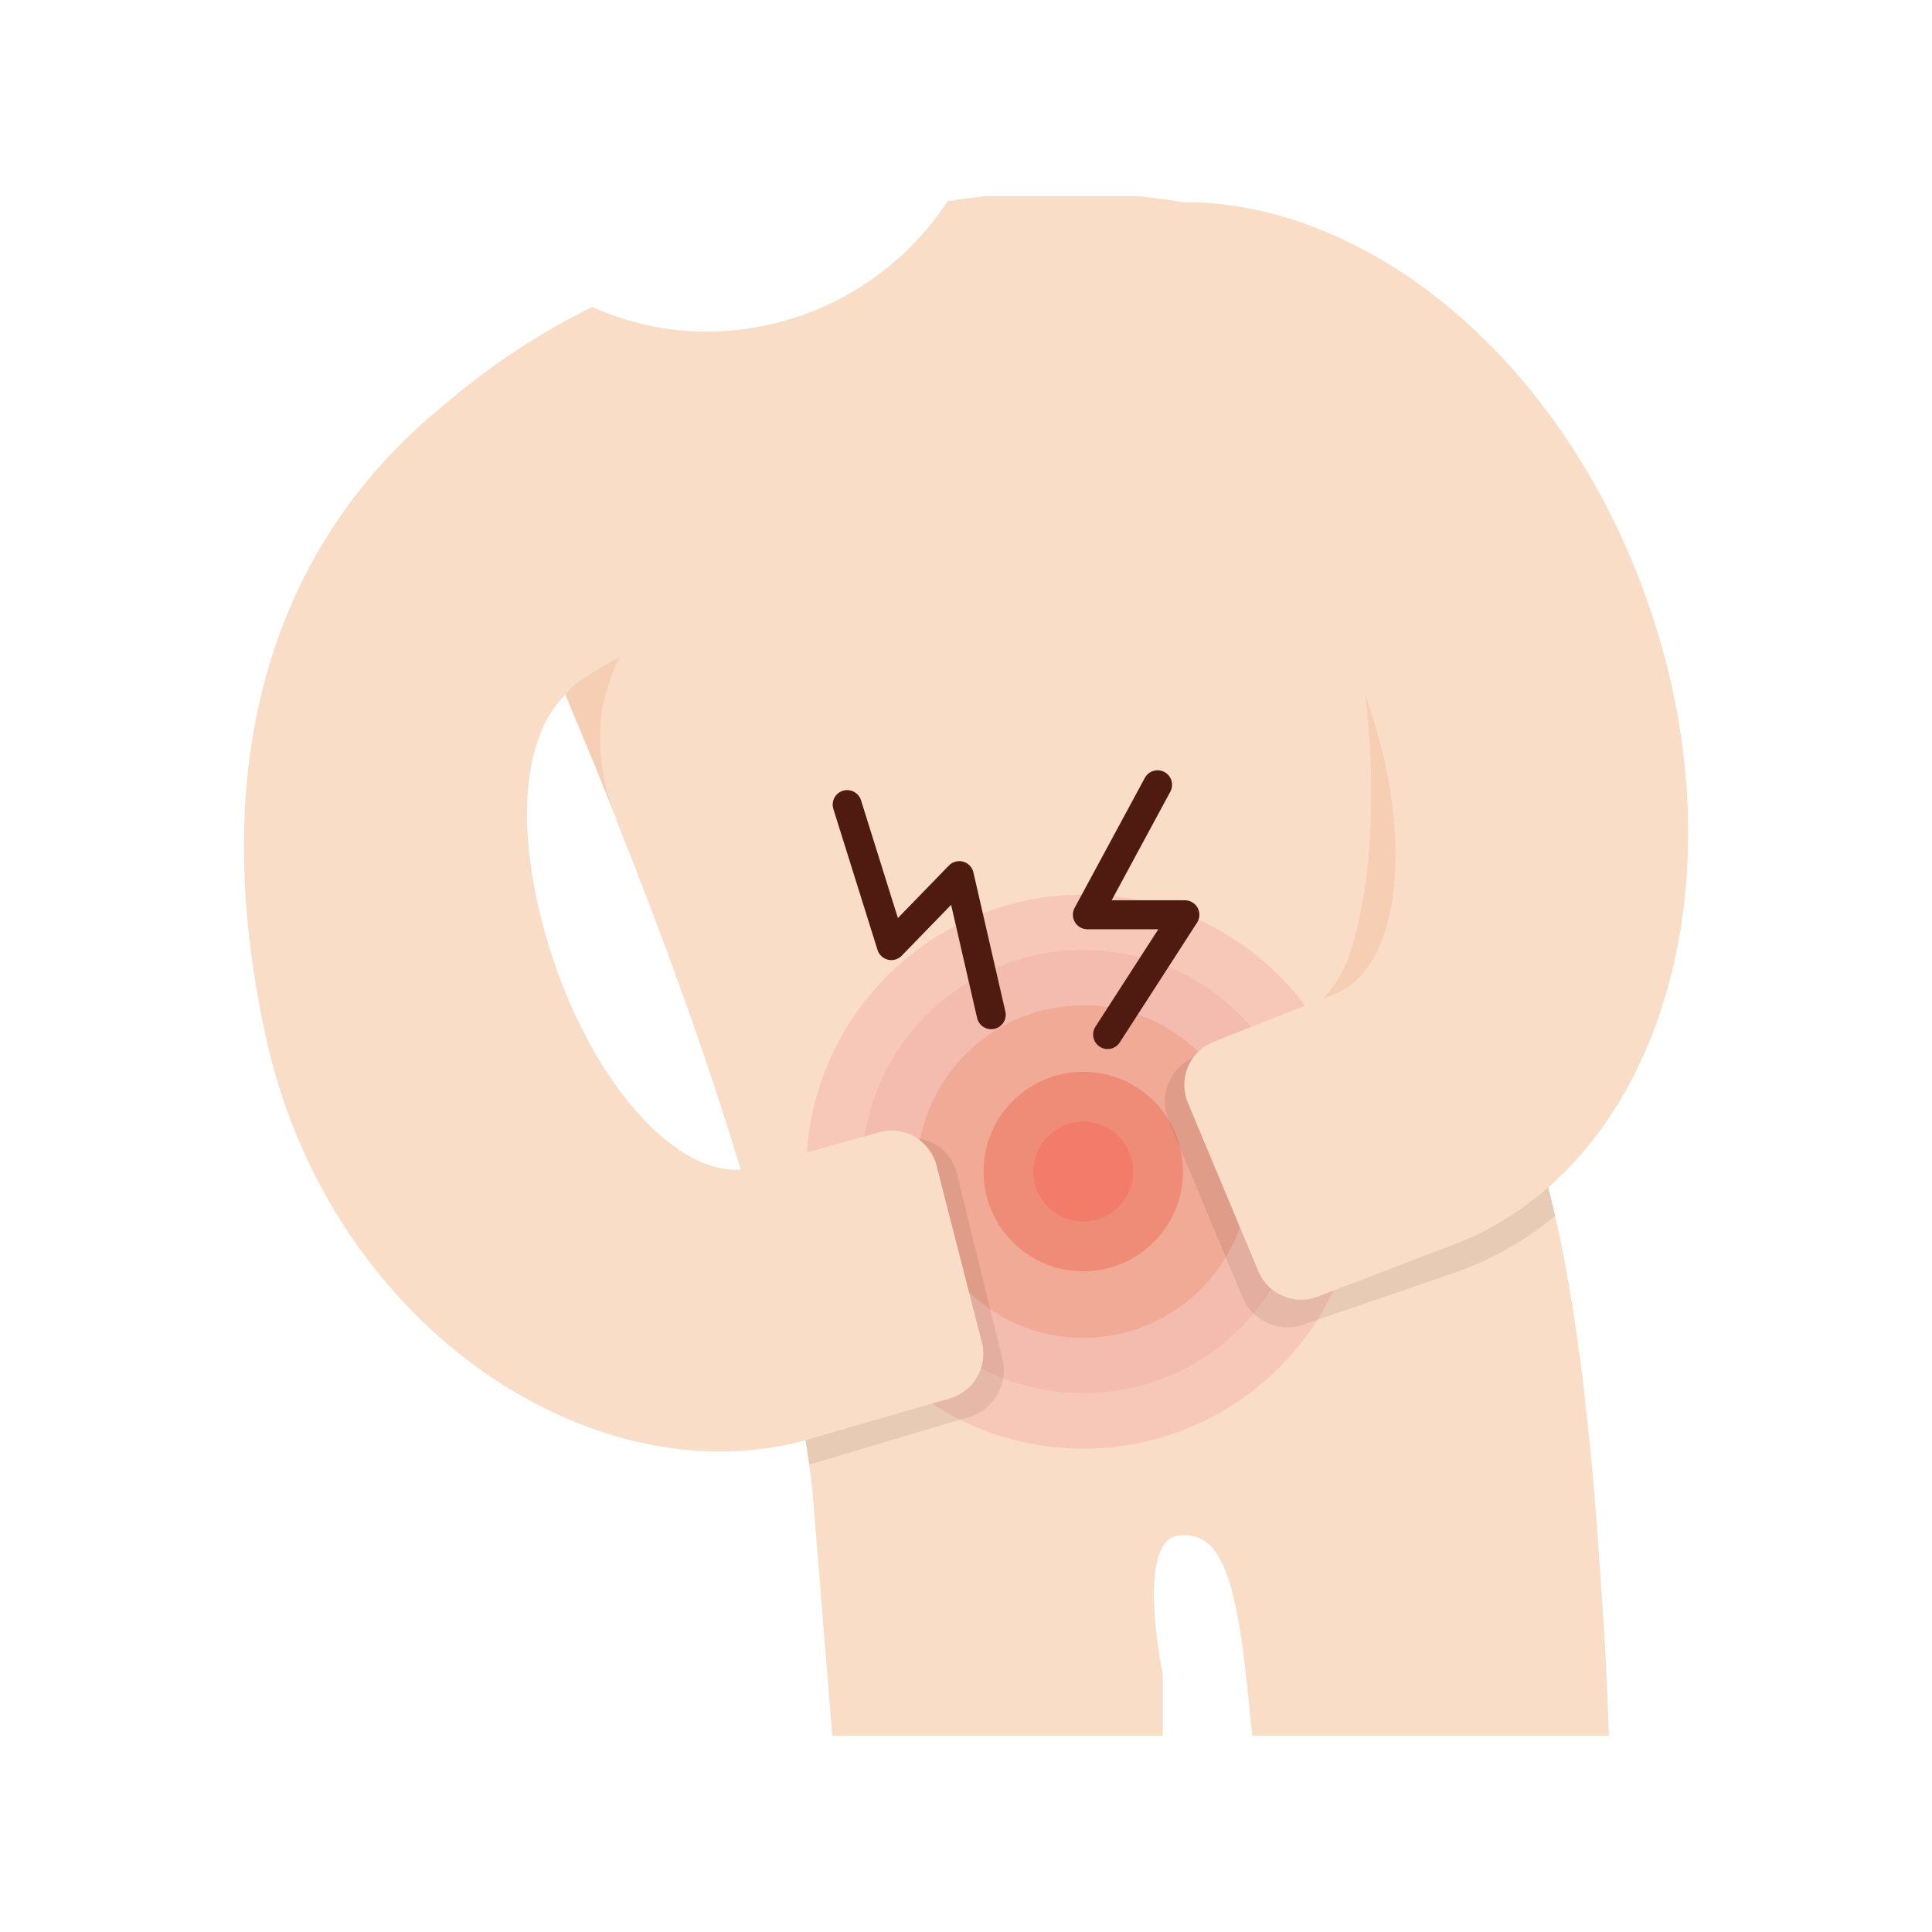
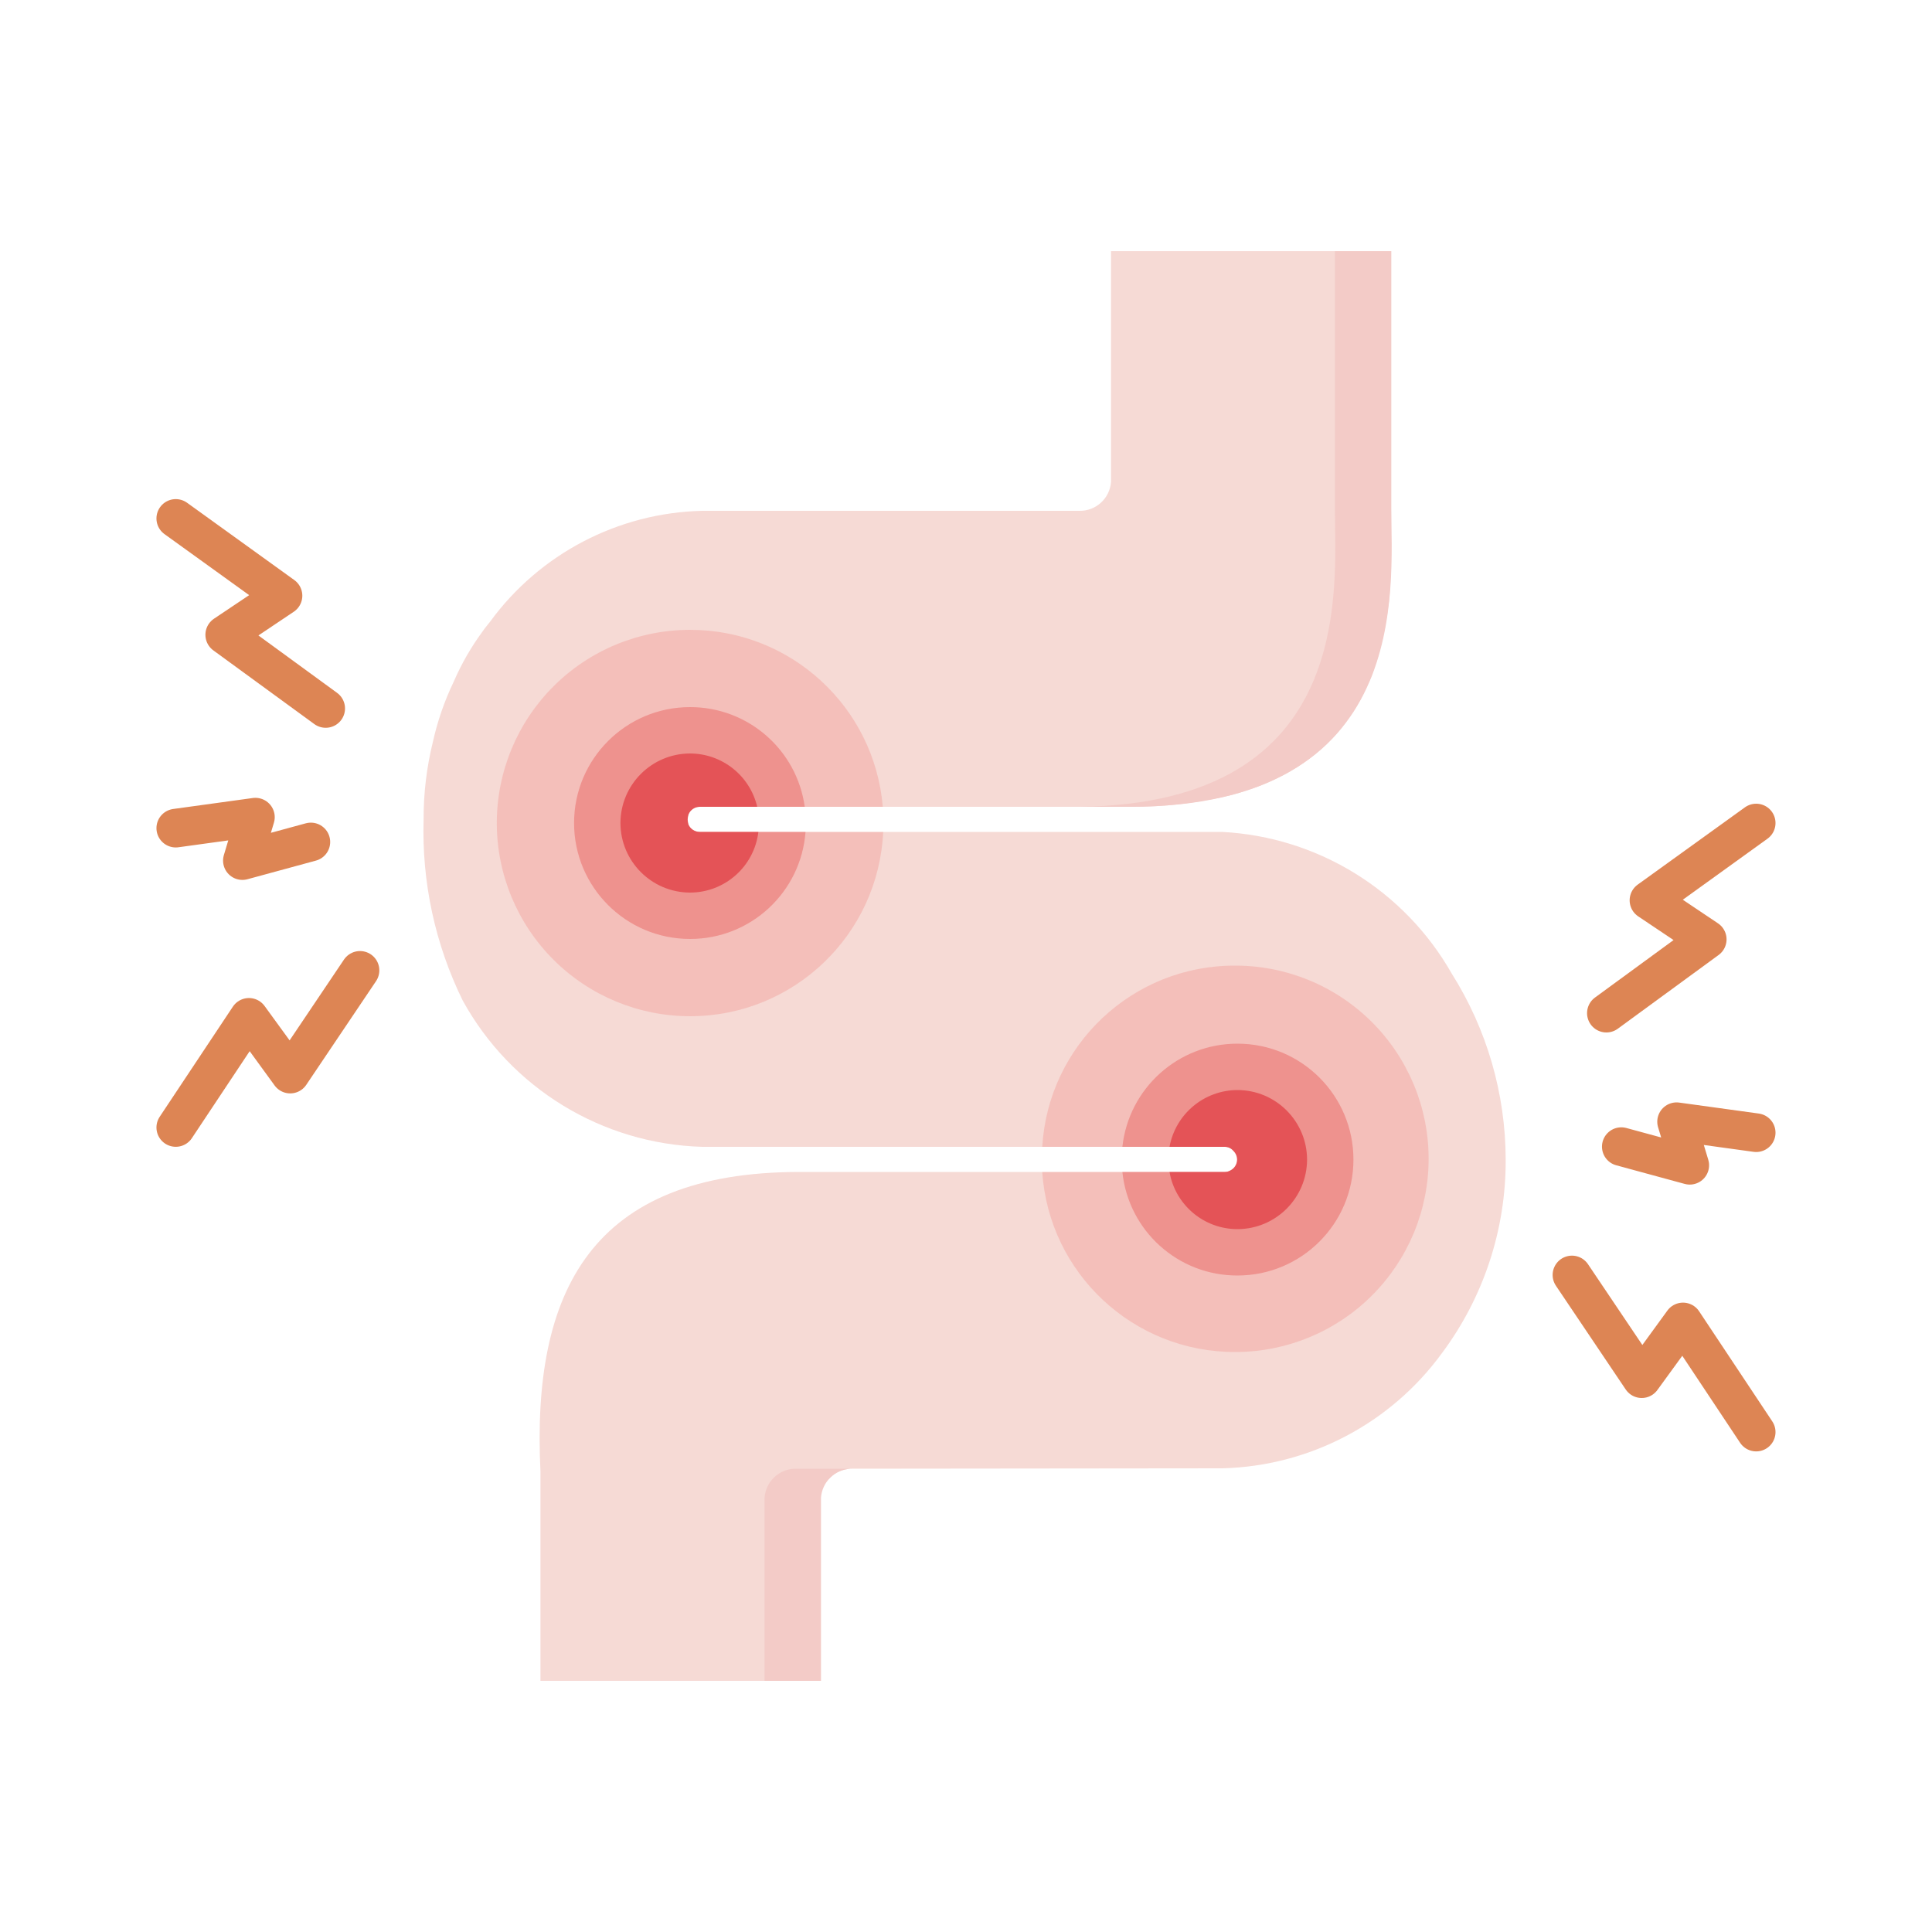
<svg xmlns="http://www.w3.org/2000/svg" width="50" height="50" viewBox="0 0 50 50">
  <defs>
    <style>
-             .cls-1,.cls-9{fill:none}.cls-2{clip-path:url(#clip-path)}.cls-3{fill:#faddc7}.cls-4{fill:#f7c8b8}.cls-5{fill:#f4bcae}.cls-6{fill:#f0aa96}.cls-7{fill:#ee8c77}.cls-8{fill:#f27b69}.cls-9{stroke:#4f1b11;stroke-linecap:round;stroke-linejoin:round;stroke-width:.75px}.cls-10{clip-path:url(#clip-path-2)}.cls-11{fill:#442512;opacity:.1}.cls-12{fill:#f6ceb3}
+             .prefix__cls-1{fill:none;stroke:#dd8554;stroke-linecap:round;stroke-linejoin:round}.prefix__cls-3{fill:#f3cbc7}.prefix__cls-4{fill:#ed5752;opacity:.2}.prefix__cls-5{fill:#e74d4c;opacity:.4}.prefix__cls-6{fill:#de2a32;opacity:.6}
        </style>
-     <clipPath id="clip-path">
-       <path id="사각형_2728" d="M0 0h39.84v39.84H0z" class="cls-1" data-name="사각형 2728" transform="translate(619.823 203.24)" />
-     </clipPath>
-     <clipPath id="clip-path-2">
-       <path id="패스_2384" d="M656.549 251.408h-8.367s-.8-5.914-1.114-9.167-.723-4.5-1.837-4.338-.391 3.581-.391 3.581v9.924h-7.878l-1.193-14.671c-1.192-10.578-9.7-27.95-9.7-27.95a18.033 18.033 0 0 1 3.988-2.68h.02a7.187 7.187 0 0 0 2.971.634 7.464 7.464 0 0 0 6.216-3.376 18.913 18.913 0 0 1 6.06.021c.86 1.821 7.233 19.192 8.739 23.1 1.524 3.929 1.915 9.76 2.15 13.177.258 3.417.336 11.745.336 11.745z" class="cls-1" data-name="패스 2384" />
-     </clipPath>
  </defs>
-   <g id="그룹_2498" data-name="그룹 2498" transform="translate(-614.742 -198.16)">
-     <g id="그룹_2492" data-name="그룹 2492">
-       <path id="사각형_2727" d="M0 0h50v50H0z" class="cls-1" data-name="사각형 2727" transform="translate(614.743 198.16)" />
-     </g>
-     <g id="그룹_2497" data-name="그룹 2497">
-       <g id="그룹_2496" class="cls-2" data-name="그룹 2496">
-         <g id="그룹_2495" data-name="그룹 2495">
-           <path id="패스_2378" d="M656.557 251.409h-8.369s-.8-5.913-1.125-9.166c-.307-3.253-.716-4.5-1.842-4.338-1.1.164-.388 3.581-.388 3.581v9.923h-7.878l-1.187-14.67c-.573-5.1-2.844-11.806-5.074-17.351a.122.122 0 0 0-.021-.082c-.429-1.1-.879-2.169-1.288-3.151-1.822-4.317-3.315-7.366-3.315-7.366a18.041 18.041 0 0 1 3.99-2.68h.02a7.214 7.214 0 0 0 2.967.634 7.477 7.477 0 0 0 6.22-3.376 18.9 18.9 0 0 1 6.057.021c.859 1.821 7.243 19.192 8.736 23.1 1.535 3.929 1.924 9.76 2.149 13.177.266 3.417.348 11.744.348 11.744z" class="cls-3" data-name="패스 2378" />
-           <circle id="타원_621" cx="7.17" cy="7.17" r="7.17" class="cls-4" data-name="타원 621" transform="translate(635.607 221.311)" />
-           <circle id="타원_622" cx="5.736" cy="5.736" r="5.736" class="cls-5" data-name="타원 622" transform="translate(637.041 222.745)" />
-           <circle id="타원_623" cx="4.302" cy="4.302" r="4.302" class="cls-6" data-name="타원 623" transform="translate(638.475 224.179)" />
-           <circle id="타원_624" cx="2.581" cy="2.581" r="2.581" class="cls-7" data-name="타원 624" transform="translate(640.196 225.899)" />
-           <circle id="타원_625" cx="1.291" cy="1.291" r="1.291" class="cls-8" data-name="타원 625" transform="translate(641.486 227.19)" />
-           <path id="패스_2379" d="M636.667 218.983l1.143 3.649 1.758-1.811.827 3.6" class="cls-9" data-name="패스 2379" />
-           <path id="패스_2380" d="M644.7 218.47l-1.817 3.364h2.524l-2 3.1" class="cls-9" data-name="패스 2380" />
-           <path id="패스_2381" d="M656.549 251.408h-8.367s-.8-5.914-1.114-9.167-.723-4.5-1.837-4.338-.391 3.581-.391 3.581v9.924h-7.878l-1.193-14.671c-1.192-10.578-9.7-27.95-9.7-27.95a18.033 18.033 0 0 1 3.988-2.68h.02a7.187 7.187 0 0 0 2.971.634 7.464 7.464 0 0 0 6.216-3.376 18.913 18.913 0 0 1 6.06.021c.86 1.821 7.233 19.192 8.739 23.1 1.524 3.929 1.915 9.76 2.15 13.177.258 3.417.336 11.745.336 11.745z" class="cls-1" data-name="패스 2381" />
-           <g id="그룹_2494" data-name="그룹 2494">
-             <g id="그룹_2493" class="cls-10" data-name="그룹 2493">
-               <path id="패스_2382" d="M622.067 225.151c1.669 7.919 8.661 12.553 14.183 10.744l3.607-1.074a1.253 1.253 0 0 0 .824-1.506l-1.17-4.765a1.188 1.188 0 0 0-1.475-.89l-3.335.959c-1.793.6-4.778-2.066-5.919-5.874z" class="cls-11" data-name="패스 2382" />
-               <path id="패스_2383" d="M650.236 216.135c1.359 3.793.96 7.434-.911 8.094l-3.64 1.272a1.257 1.257 0 0 0-.7 1.655l1.917 4.583a1.257 1.257 0 0 0 1.61.688l3.939-1.352c5.746-2.053 8.166-9.968 5.388-17.671l-7.6 2.731" class="cls-11" data-name="패스 2383" />
-             </g>
-           </g>
-           <path id="패스_2385" d="M630.205 215.643c-1.8.553-2.378 3.4-1.233 7.082 1.146 3.663 3.54 6.2 5.341 5.627l3.184-.888a1.2 1.2 0 0 1 1.481.856l1.175 4.583a1.2 1.2 0 0 1-.828 1.447l-3.457 1c-5.545 1.74-12.565-2.716-14.241-10.332-2.574-11.693 4.255-16.283 6.13-17.45z" class="cls-3" data-name="패스 2385" />
-           <path id="패스_2386" d="M649.835 214.655a20.55 20.55 0 0 1 .282 6.152c-.345 2.306-.678 2.7-1.282 3.372-.667.74 3.539-1.816 3.5-1.979s-1.328-4.5-1.328-4.5z" class="cls-12" data-name="패스 2386" />
-           <path id="패스_2387" d="M644.519 210.8c1.77-.645 4.267 1.776 5.573 5.4 1.294 3.613.914 7.081-.868 7.709l-3.075 1.212a1.2 1.2 0 0 0-.666 1.576l1.825 4.364a1.2 1.2 0 0 0 1.534.656l3.361-1.287c5.472-1.956 7.777-9.494 5.131-16.83-2.629-7.348-9.2-11.7-14.669-9.739z" class="cls-3" data-name="패스 2387" />
-           <path id="패스_2388" d="M630.673 219.306c-.429-1.1-.879-2.169-1.288-3.151 0 0 0-.163.613-.532a6.432 6.432 0 0 1 .819-.47s-.184.1-.491 1.33a5.5 5.5 0 0 0 .347 2.823z" class="cls-12" data-name="패스 2388" />
-         </g>
+   <g id="prefix__Layer_2" data-name="Layer 2" transform="translate(-616.827 53.572)">
+     <g id="prefix__그룹_3607" data-name="그룹 3607">
+       <g id="prefix__그룹_3606" data-name="그룹 3606">
+         <path id="prefix__패스_4324" d="M621.376-40.155l2.775 2-1.508 1.011 2.613 1.907" class="prefix__cls-1" data-name="패스 4324" />
+         <path id="prefix__패스_4325" d="M621.376-32.14l2.061-.284-.337 1.124 1.772-.482" class="prefix__cls-1" data-name="패스 4325" />
+         <path id="prefix__패스_4326" d="M621.376-24.393l1.894-2.85 1.068 1.468 1.806-2.684" class="prefix__cls-1" data-name="패스 4326" />
+         <path id="prefix__패스_4327" d="M662.277-32.272l-2.775 2 1.508 1.011-2.61 1.909" class="prefix__cls-1" data-name="패스 4327" />
+         <path id="prefix__패스_4328" d="M662.277-24.258l-2.06-.284.341 1.127-1.772-.482" class="prefix__cls-1" data-name="패스 4328" />
+         <path id="prefix__패스_4329" d="M662.277-16.51l-1.894-2.85-1.068 1.468-1.806-2.684" class="prefix__cls-1" data-name="패스 4329" />
+         <path id="prefix__패스_4330" d="M655.794-23.562a8.315 8.315 0 0 1-1.65 5.01 7.261 7.261 0 0 1-5.68 2.98l-9.59.01h-.04a.947.947 0 0 0-.29.07.66.66 0 0 0-.24.17.655.655 0 0 0-.24.51v4.74h-7.25v-5.42c-.23-4.67 1.32-7.75 6.71-7.75h11a.277.277 0 0 0 .13-.03.35.35 0 0 0 .09-.06.284.284 0 0 0 .11-.23.284.284 0 0 0-.11-.23.287.287 0 0 0-.22-.1H635a7.315 7.315 0 0 1-6.2-3.79 9.94 9.94 0 0 1-1.01-4.68 8.26 8.26 0 0 1 .24-2.01 7.206 7.206 0 0 1 .54-1.56 6.624 6.624 0 0 1 .74-1.29c.06-.09.13-.17.2-.26a7 7 0 0 1 5.49-2.87h9.76a.806.806 0 0 0 .82-.75v-5.97h7.24v6.65c0 .49.03 1.17-.01 1.93-.01.17-.02.34-.04.51s-.05.36-.08.53a.506.506 0 0 1-.02.13 7.743 7.743 0 0 1-.3 1.12 1.783 1.783 0 0 1-.12.29c-.06.13-.12.27-.19.4a3.965 3.965 0 0 1-.23.39c-.09.13-.18.25-.27.37a3.735 3.735 0 0 1-.32.36 4.4 4.4 0 0 1-.39.35 4.943 4.943 0 0 1-.58.4 3.071 3.071 0 0 1-.31.17 5.4 5.4 0 0 1-.91.37c-.12.04-.25.08-.38.11a.309.309 0 0 1-.08.02c-.13.03-.26.06-.39.08a10.6 10.6 0 0 1-2.14.2h-11.13a.314.314 0 0 0-.29.2.585.585 0 0 0-.02.13.585.585 0 0 0 .02.13.32.32 0 0 0 .29.19h13.53a7.272 7.272 0 0 1 5.94 3.67 9.04 9.04 0 0 1 1.394 4.81z" data-name="패스 4330" style="fill:#f6dad5" />
+         <path id="prefix__패스_4331" d="M646.064-32.692h-1.29c7.16-.09 6.6-5.66 6.6-7.72v-6.66h1.46v6.66c0 2.08.56 7.72-6.77 7.72z" class="prefix__cls-3" data-name="패스 4331" />
+         <path id="prefix__패스_4332" d="M638.844-15.562a.81.81 0 0 0-.77.75v4.74h-1.46v-4.74a.81.81 0 0 1 .77-.75h1.46z" class="prefix__cls-3" data-name="패스 4332" />
+         <path id="prefix__패스_4333" d="M653.8-23.582a5 5 0 0 1-5.01 5 4.991 4.991 0 0 1-4.99-4.66h4.72a.277.277 0 0 0 .13-.03.35.35 0 0 0 .09-.06.326.326 0 0 0 .1-.23.326.326 0 0 0-.1-.23.287.287 0 0 0-.22-.1h-4.72a4.982 4.982 0 0 1 4.99-4.69 5 5 0 0 1 5.01 5z" class="prefix__cls-4" data-name="패스 4333" />
+         <path id="prefix__패스_4334" d="M639.684-32.042a5 5 0 0 1-4.99 4.77 5 5 0 0 1-5.01-5 5 5 0 0 1 5.01-5 5 5 0 0 1 4.98 4.58h-4.74a.314.314 0 0 0-.29.2.309.309 0 0 0-.03.13.309.309 0 0 0 .03.13.32.32 0 0 0 .29.19z" class="prefix__cls-4" data-name="패스 4334" />
+         <path id="prefix__패스_4335" d="M637.674-32.042a2.993 2.993 0 0 1-2.99 2.77 3 3 0 0 1-3-3 3 3 0 0 1 3-3 2.991 2.991 0 0 1 2.97 2.58h-2.72a.314.314 0 0 0-.29.2.585.585 0 0 0-.02.13.585.585 0 0 0 .02.13.32.32 0 0 0 .29.19z" class="prefix__cls-5" data-name="패스 4335" />
+         <path id="prefix__패스_4336" d="M636.454-32.042a1.784 1.784 0 0 1-1.77 1.57 1.805 1.805 0 0 1-1.8-1.8 1.805 1.805 0 0 1 1.8-1.8 1.79 1.79 0 0 1 1.74 1.38h-1.49a.314.314 0 0 0-.29.2.585.585 0 0 0-.02.13.585.585 0 0 0 .02.13.32.32 0 0 0 .29.19z" class="prefix__cls-6" data-name="패스 4336" />
+         <path id="prefix__패스_4337" d="M651.854-23.562a3 3 0 0 1-3 3 2.986 2.986 0 0 1-2.98-2.68h2.65a.277.277 0 0 0 .13-.03.35.35 0 0 0 .09-.06.326.326 0 0 0 .1-.23.326.326 0 0 0-.1-.23.287.287 0 0 0-.22-.1h-2.65a2.993 2.993 0 0 1 2.98-2.67 3 3 0 0 1 3 3z" class="prefix__cls-5" data-name="패스 4337" />
+         <path id="prefix__패스_4338" d="M650.654-23.562a1.805 1.805 0 0 1-1.8 1.8 1.785 1.785 0 0 1-1.76-1.48h1.43a.277.277 0 0 0 .13-.03.35.35 0 0 0 .09-.06.326.326 0 0 0 .1-.23.326.326 0 0 0-.1-.23.287.287 0 0 0-.22-.1h-1.43a1.793 1.793 0 0 1 1.76-1.47 1.805 1.805 0 0 1 1.8 1.8z" class="prefix__cls-6" data-name="패스 4338" />
      </g>
+       <path id="prefix__사각형_3189" d="M0 0H50V50H0z" data-name="사각형 3189" transform="translate(616.827 -53.572)" style="fill:none" />
    </g>
  </g>
</svg>
